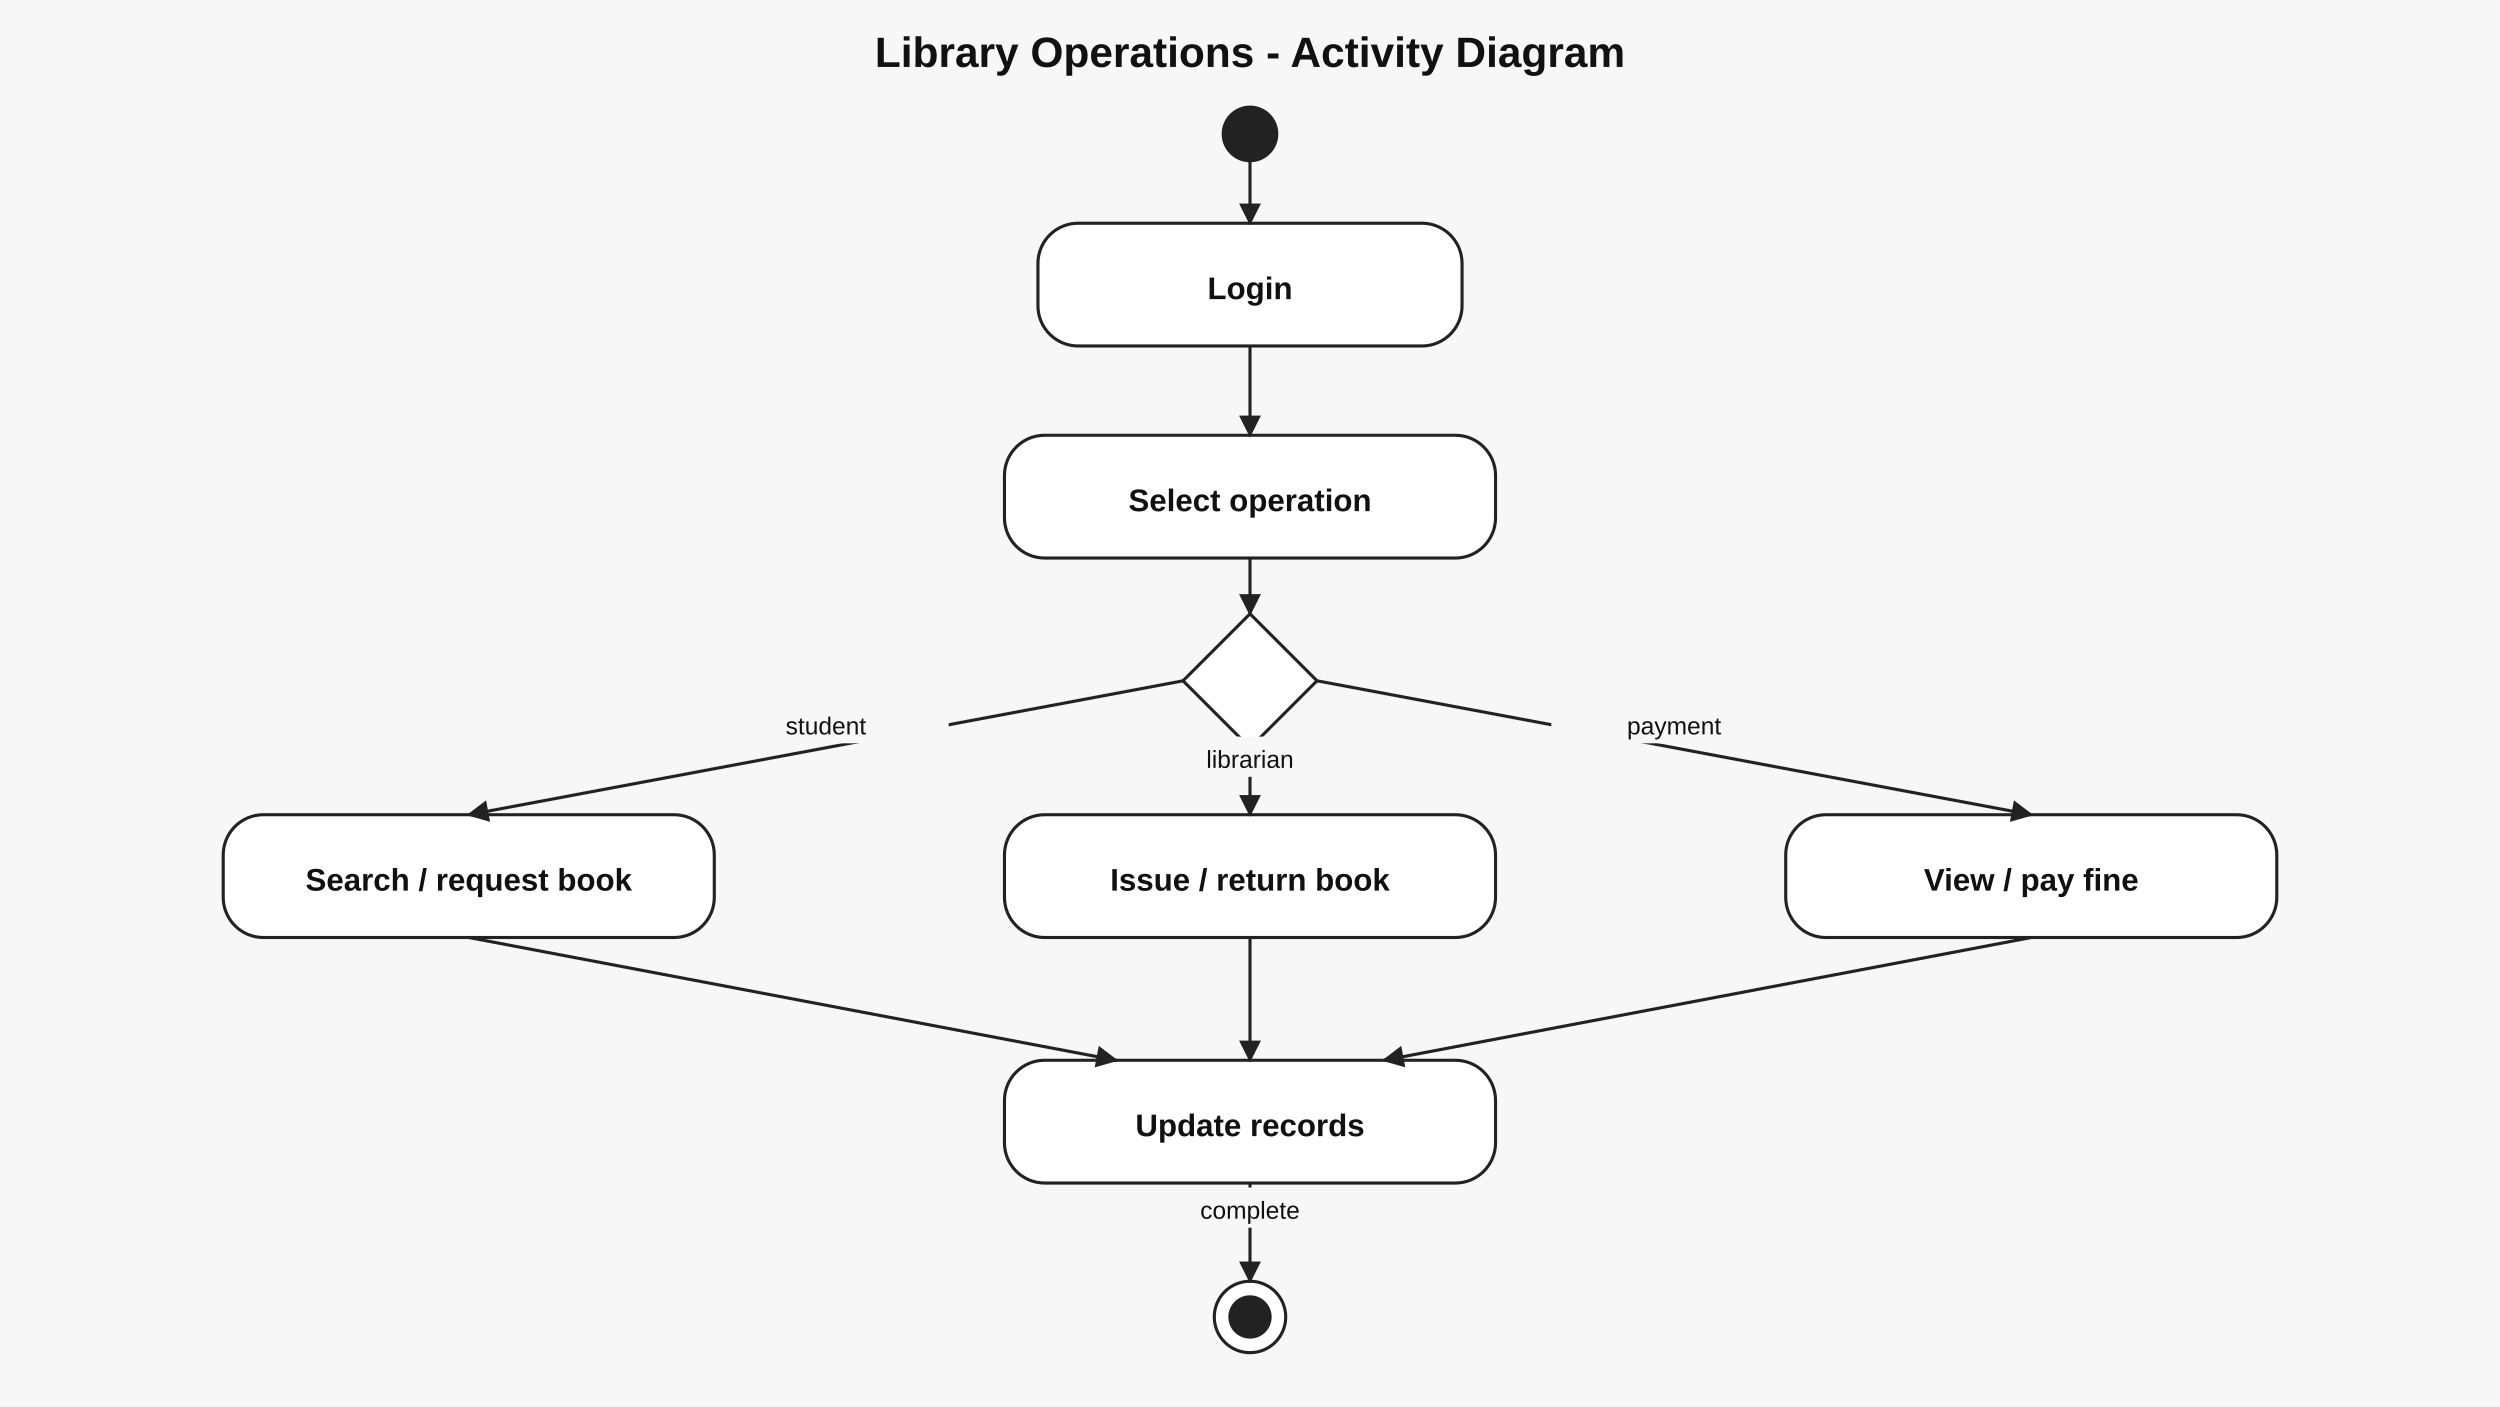
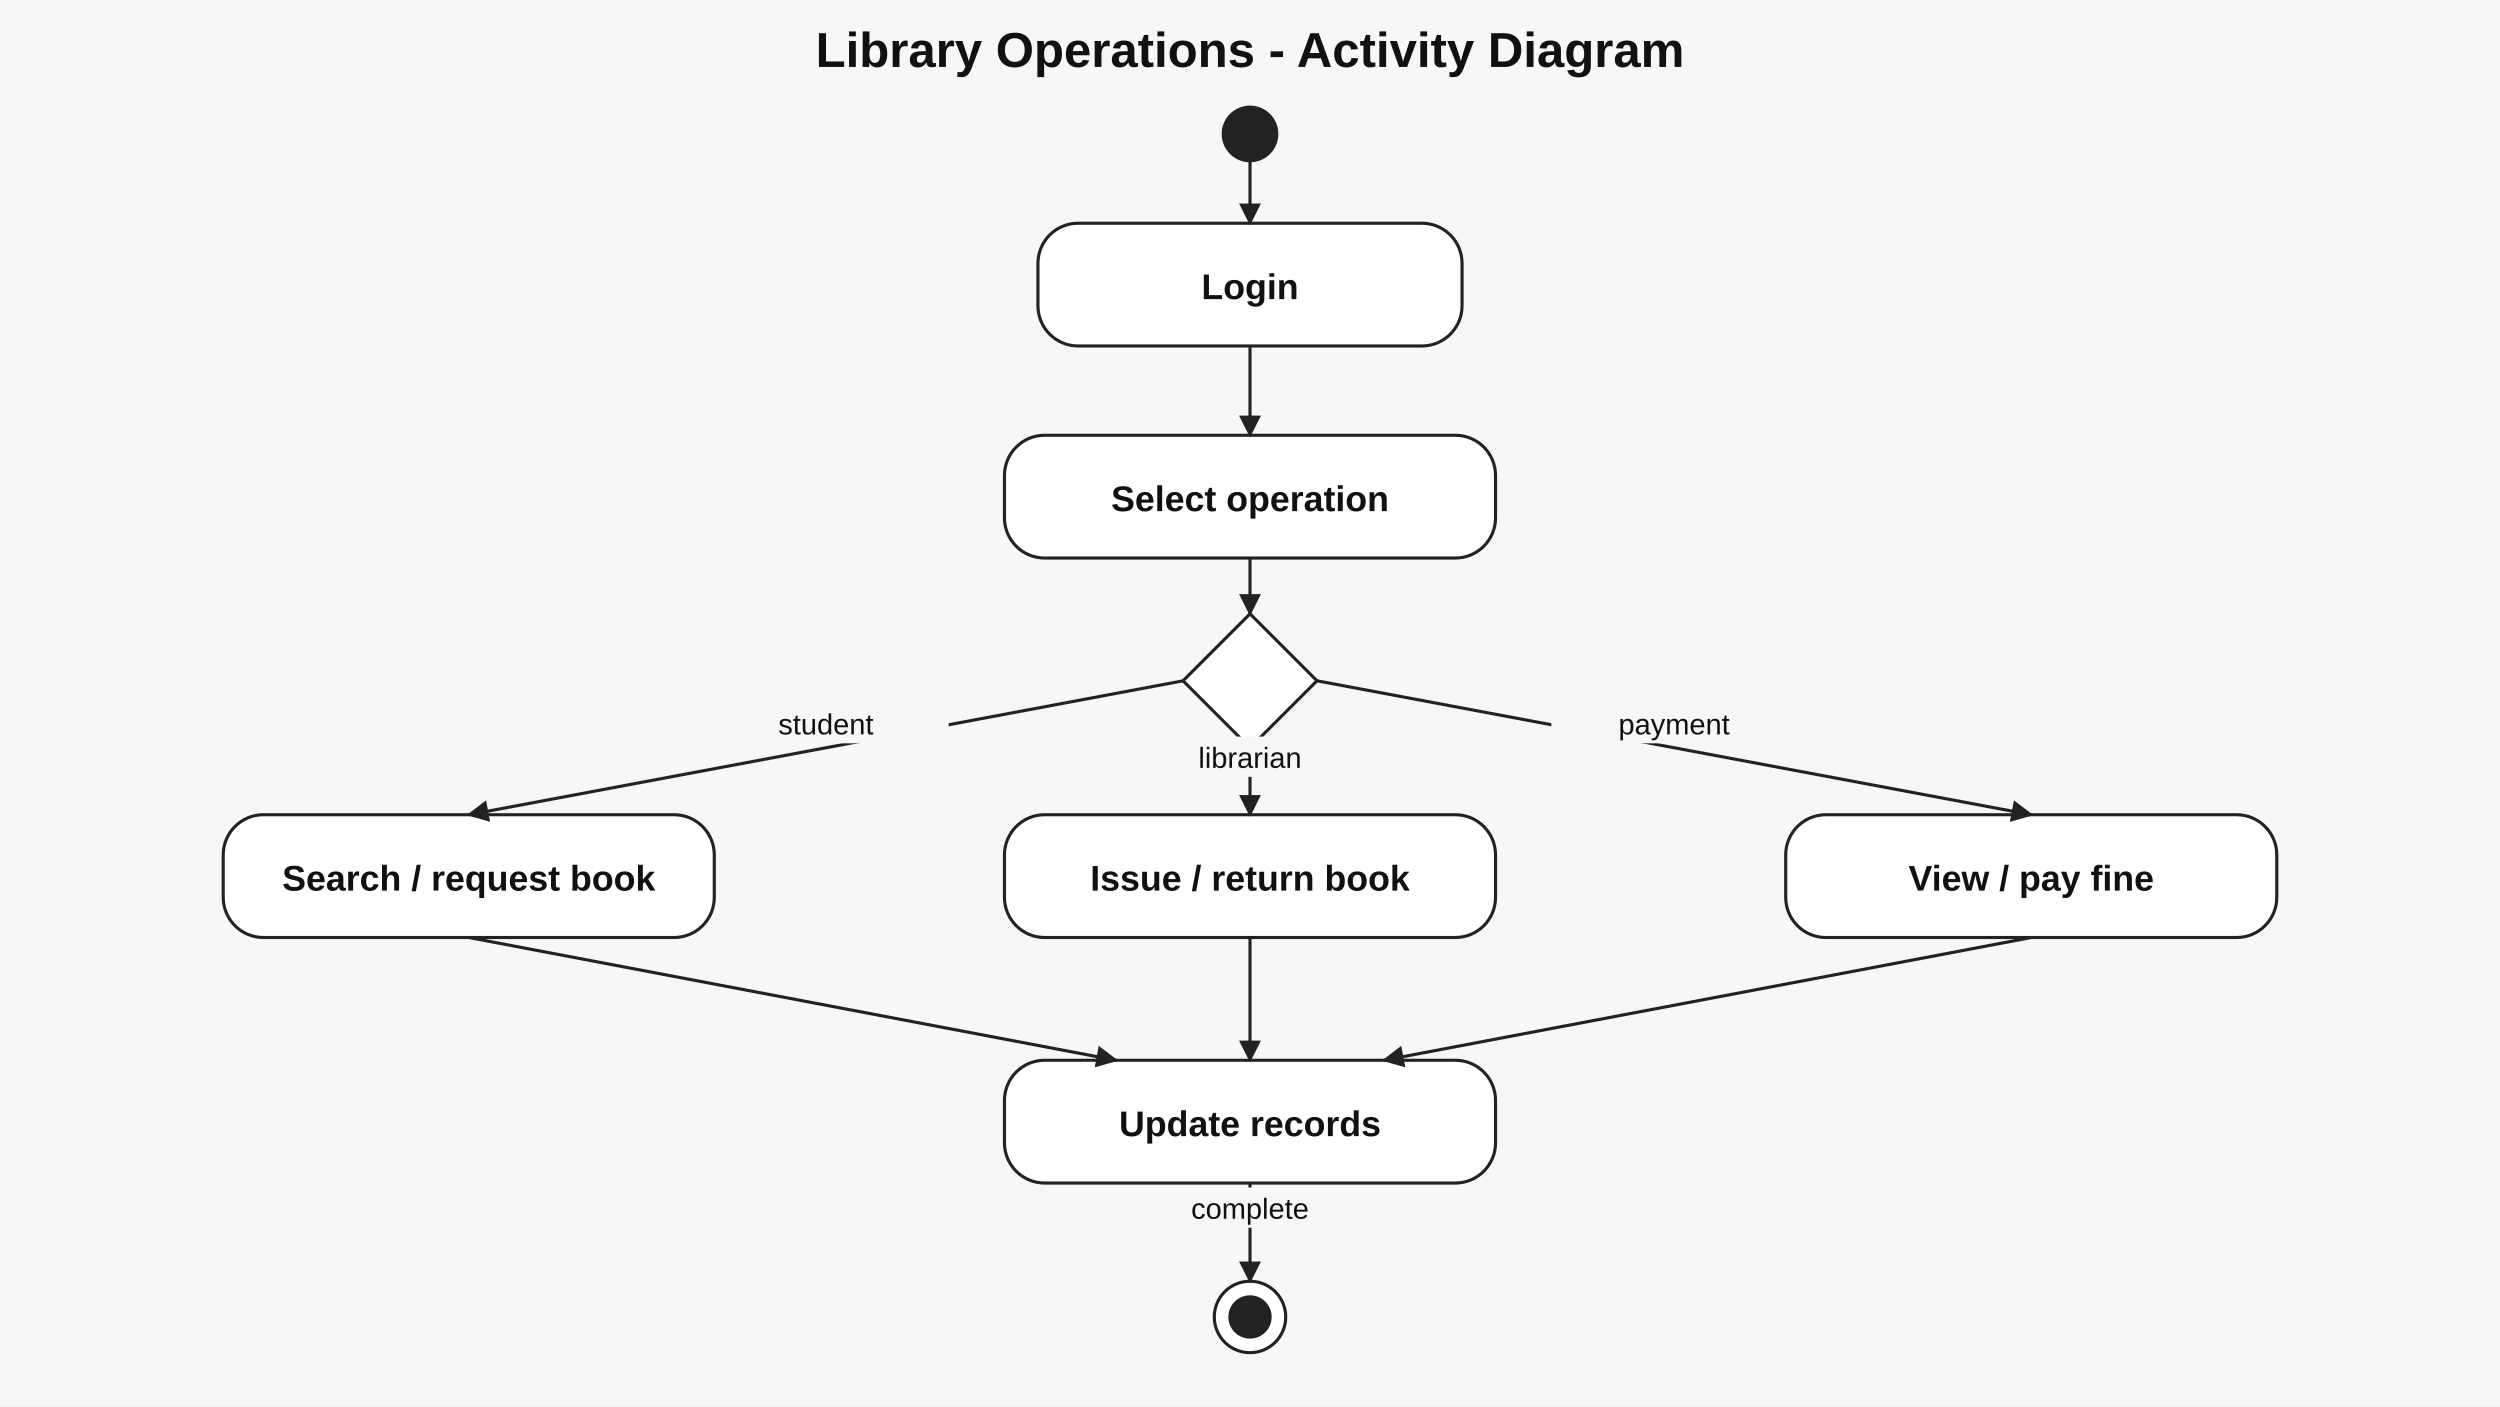
<svg xmlns="http://www.w3.org/2000/svg" width="1120" height="630" viewBox="0 0 1120 630" role="img" aria-label="Library Operations - Activity Diagram">
  <defs>
    <marker id="arrow" viewBox="0 0 10 10" refX="9" refY="5" markerWidth="7" markerHeight="7" orient="auto">
      <path d="M0,0 L10,5 L0,10 z" fill="#222" />
    </marker>
    <marker id="open" viewBox="0 0 12 12" refX="11" refY="6" markerWidth="10" markerHeight="10" orient="auto">
      <path d="M1,1 L11,6 L1,11 z" fill="#fff" stroke="#222" />
    </marker>
  </defs>
  <rect width="100%" height="100%" fill="#f7f7f7" />
  <g font-family="Arial,Helvetica,sans-serif" stroke="#222" stroke-width="1.4">
-     <text x="560.0" y="30" font-size="19" text-anchor="middle" font-weight="bold" fill="#111" stroke="none">Library Operations - Activity Diagram</text>
+     <text x="560.0" y="30" font-size="22" text-anchor="middle" font-weight="bold" fill="#111" stroke="none">Library Operations - Activity Diagram</text>
    <circle cx="560" cy="60" r="12" fill="#222" />
    <rect x="465" y="100" width="190" height="55" rx="18" fill="#fff" />
-     <text x="560.0" y="134" font-size="14" text-anchor="middle" font-weight="bold" fill="#111" stroke="none">Login</text>
+     <text x="560.0" y="134" font-size="16" text-anchor="middle" font-weight="bold" fill="#111" stroke="none">Login</text>
    <rect x="450" y="195" width="220" height="55" rx="18" fill="#fff" />
-     <text x="560.0" y="229" font-size="14" text-anchor="middle" font-weight="bold" fill="#111" stroke="none">Select operation</text>
+     <text x="560.0" y="229" font-size="16" text-anchor="middle" font-weight="bold" fill="#111" stroke="none">Select operation</text>
    <path d="M560,275 L590,305 L560,335 L530,305 z" fill="#fff" />
    <rect x="100" y="365" width="220" height="55" rx="18" fill="#fff" />
-     <text x="210.0" y="399" font-size="14" text-anchor="middle" font-weight="bold" fill="#111" stroke="none">Search / request book</text>
+     <text x="210.0" y="399" font-size="16" text-anchor="middle" font-weight="bold" fill="#111" stroke="none">Search / request book</text>
    <rect x="450" y="365" width="220" height="55" rx="18" fill="#fff" />
-     <text x="560.0" y="399" font-size="14" text-anchor="middle" font-weight="bold" fill="#111" stroke="none">Issue / return book</text>
+     <text x="560.0" y="399" font-size="16" text-anchor="middle" font-weight="bold" fill="#111" stroke="none">Issue / return book</text>
    <rect x="800" y="365" width="220" height="55" rx="18" fill="#fff" />
-     <text x="910.0" y="399" font-size="14" text-anchor="middle" font-weight="bold" fill="#111" stroke="none">View / pay fine</text>
+     <text x="910.0" y="399" font-size="16" text-anchor="middle" font-weight="bold" fill="#111" stroke="none">View / pay fine</text>
    <rect x="450" y="475" width="220" height="55" rx="18" fill="#fff" />
-     <text x="560.0" y="509" font-size="14" text-anchor="middle" font-weight="bold" fill="#111" stroke="none">Update records</text>
+     <text x="560.0" y="509" font-size="16" text-anchor="middle" font-weight="bold" fill="#111" stroke="none">Update records</text>
    <circle cx="560" cy="590" r="16" fill="#fff" />
    <circle cx="560" cy="590" r="9" fill="#222" />
    <path d="M560,72 L560,100" fill="none" marker-end="url(#arrow)" />
    <path d="M560,155 L560,195" fill="none" marker-end="url(#arrow)" />
    <path d="M560,250 L560,275" fill="none" marker-end="url(#arrow)" />
    <path d="M530,305 L210,365" fill="none" marker-end="url(#arrow)" />
    <rect x="315.0" y="315.0" width="110" height="18" fill="#f7f7f7" stroke="none" />
-     <text x="370.0" y="329.0" font-size="11" text-anchor="middle" font-weight="normal" fill="#111" stroke="none">student</text>
+     <text x="370.0" y="329.0" font-size="13" text-anchor="middle" font-weight="normal" fill="#111" stroke="none">student</text>
    <path d="M560,335 L560,365" fill="none" marker-end="url(#arrow)" />
    <rect x="505.0" y="330.0" width="110" height="18" fill="#f7f7f7" stroke="none" />
-     <text x="560.0" y="344.0" font-size="11" text-anchor="middle" font-weight="normal" fill="#111" stroke="none">librarian</text>
+     <text x="560.0" y="344.0" font-size="13" text-anchor="middle" font-weight="normal" fill="#111" stroke="none">librarian</text>
    <path d="M590,305 L910,365" fill="none" marker-end="url(#arrow)" />
    <rect x="695.0" y="315.0" width="110" height="18" fill="#f7f7f7" stroke="none" />
-     <text x="750.0" y="329.0" font-size="11" text-anchor="middle" font-weight="normal" fill="#111" stroke="none">payment</text>
+     <text x="750.0" y="329.0" font-size="13" text-anchor="middle" font-weight="normal" fill="#111" stroke="none">payment</text>
    <path d="M210,420 L500,475" fill="none" marker-end="url(#arrow)" />
    <path d="M560,420 L560,475" fill="none" marker-end="url(#arrow)" />
    <path d="M910,420 L620,475" fill="none" marker-end="url(#arrow)" />
    <path d="M560,530 L560,574" fill="none" marker-end="url(#arrow)" />
    <rect x="505.0" y="532.0" width="110" height="18" fill="#f7f7f7" stroke="none" />
-     <text x="560.0" y="546.0" font-size="11" text-anchor="middle" font-weight="normal" fill="#111" stroke="none">complete</text>
+     <text x="560.0" y="546.0" font-size="13" text-anchor="middle" font-weight="normal" fill="#111" stroke="none">complete</text>
  </g>
</svg>
